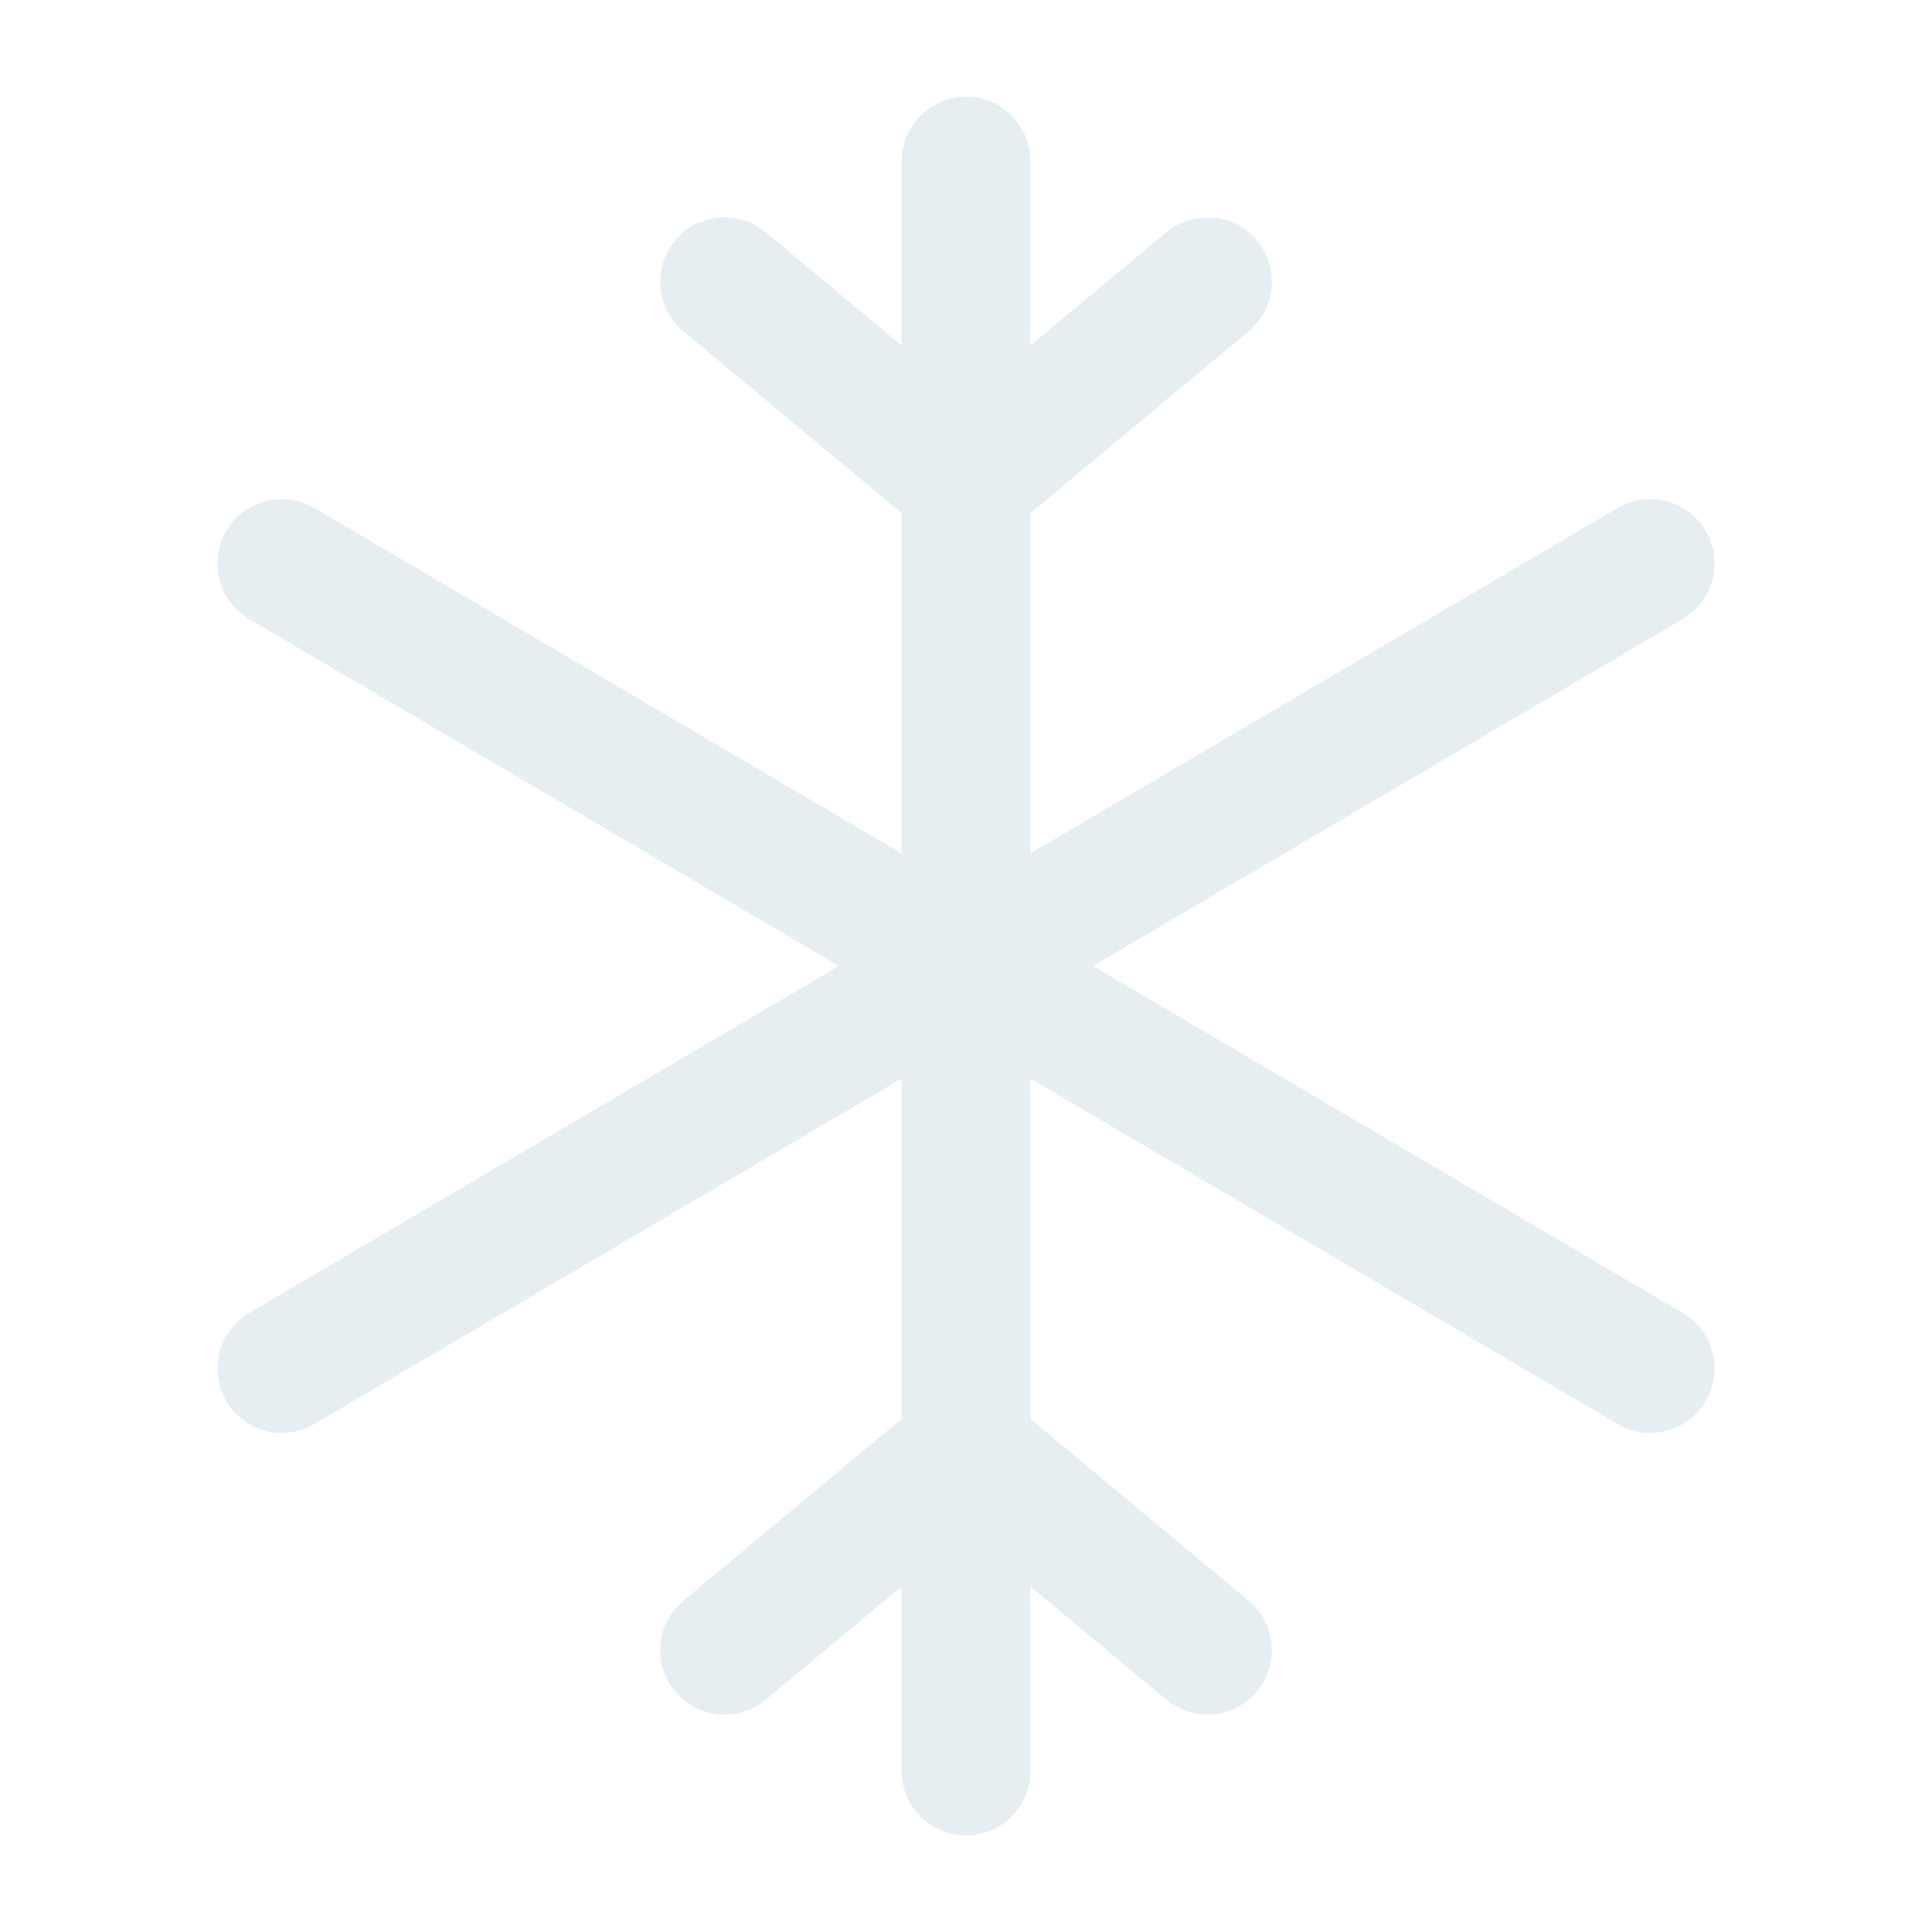
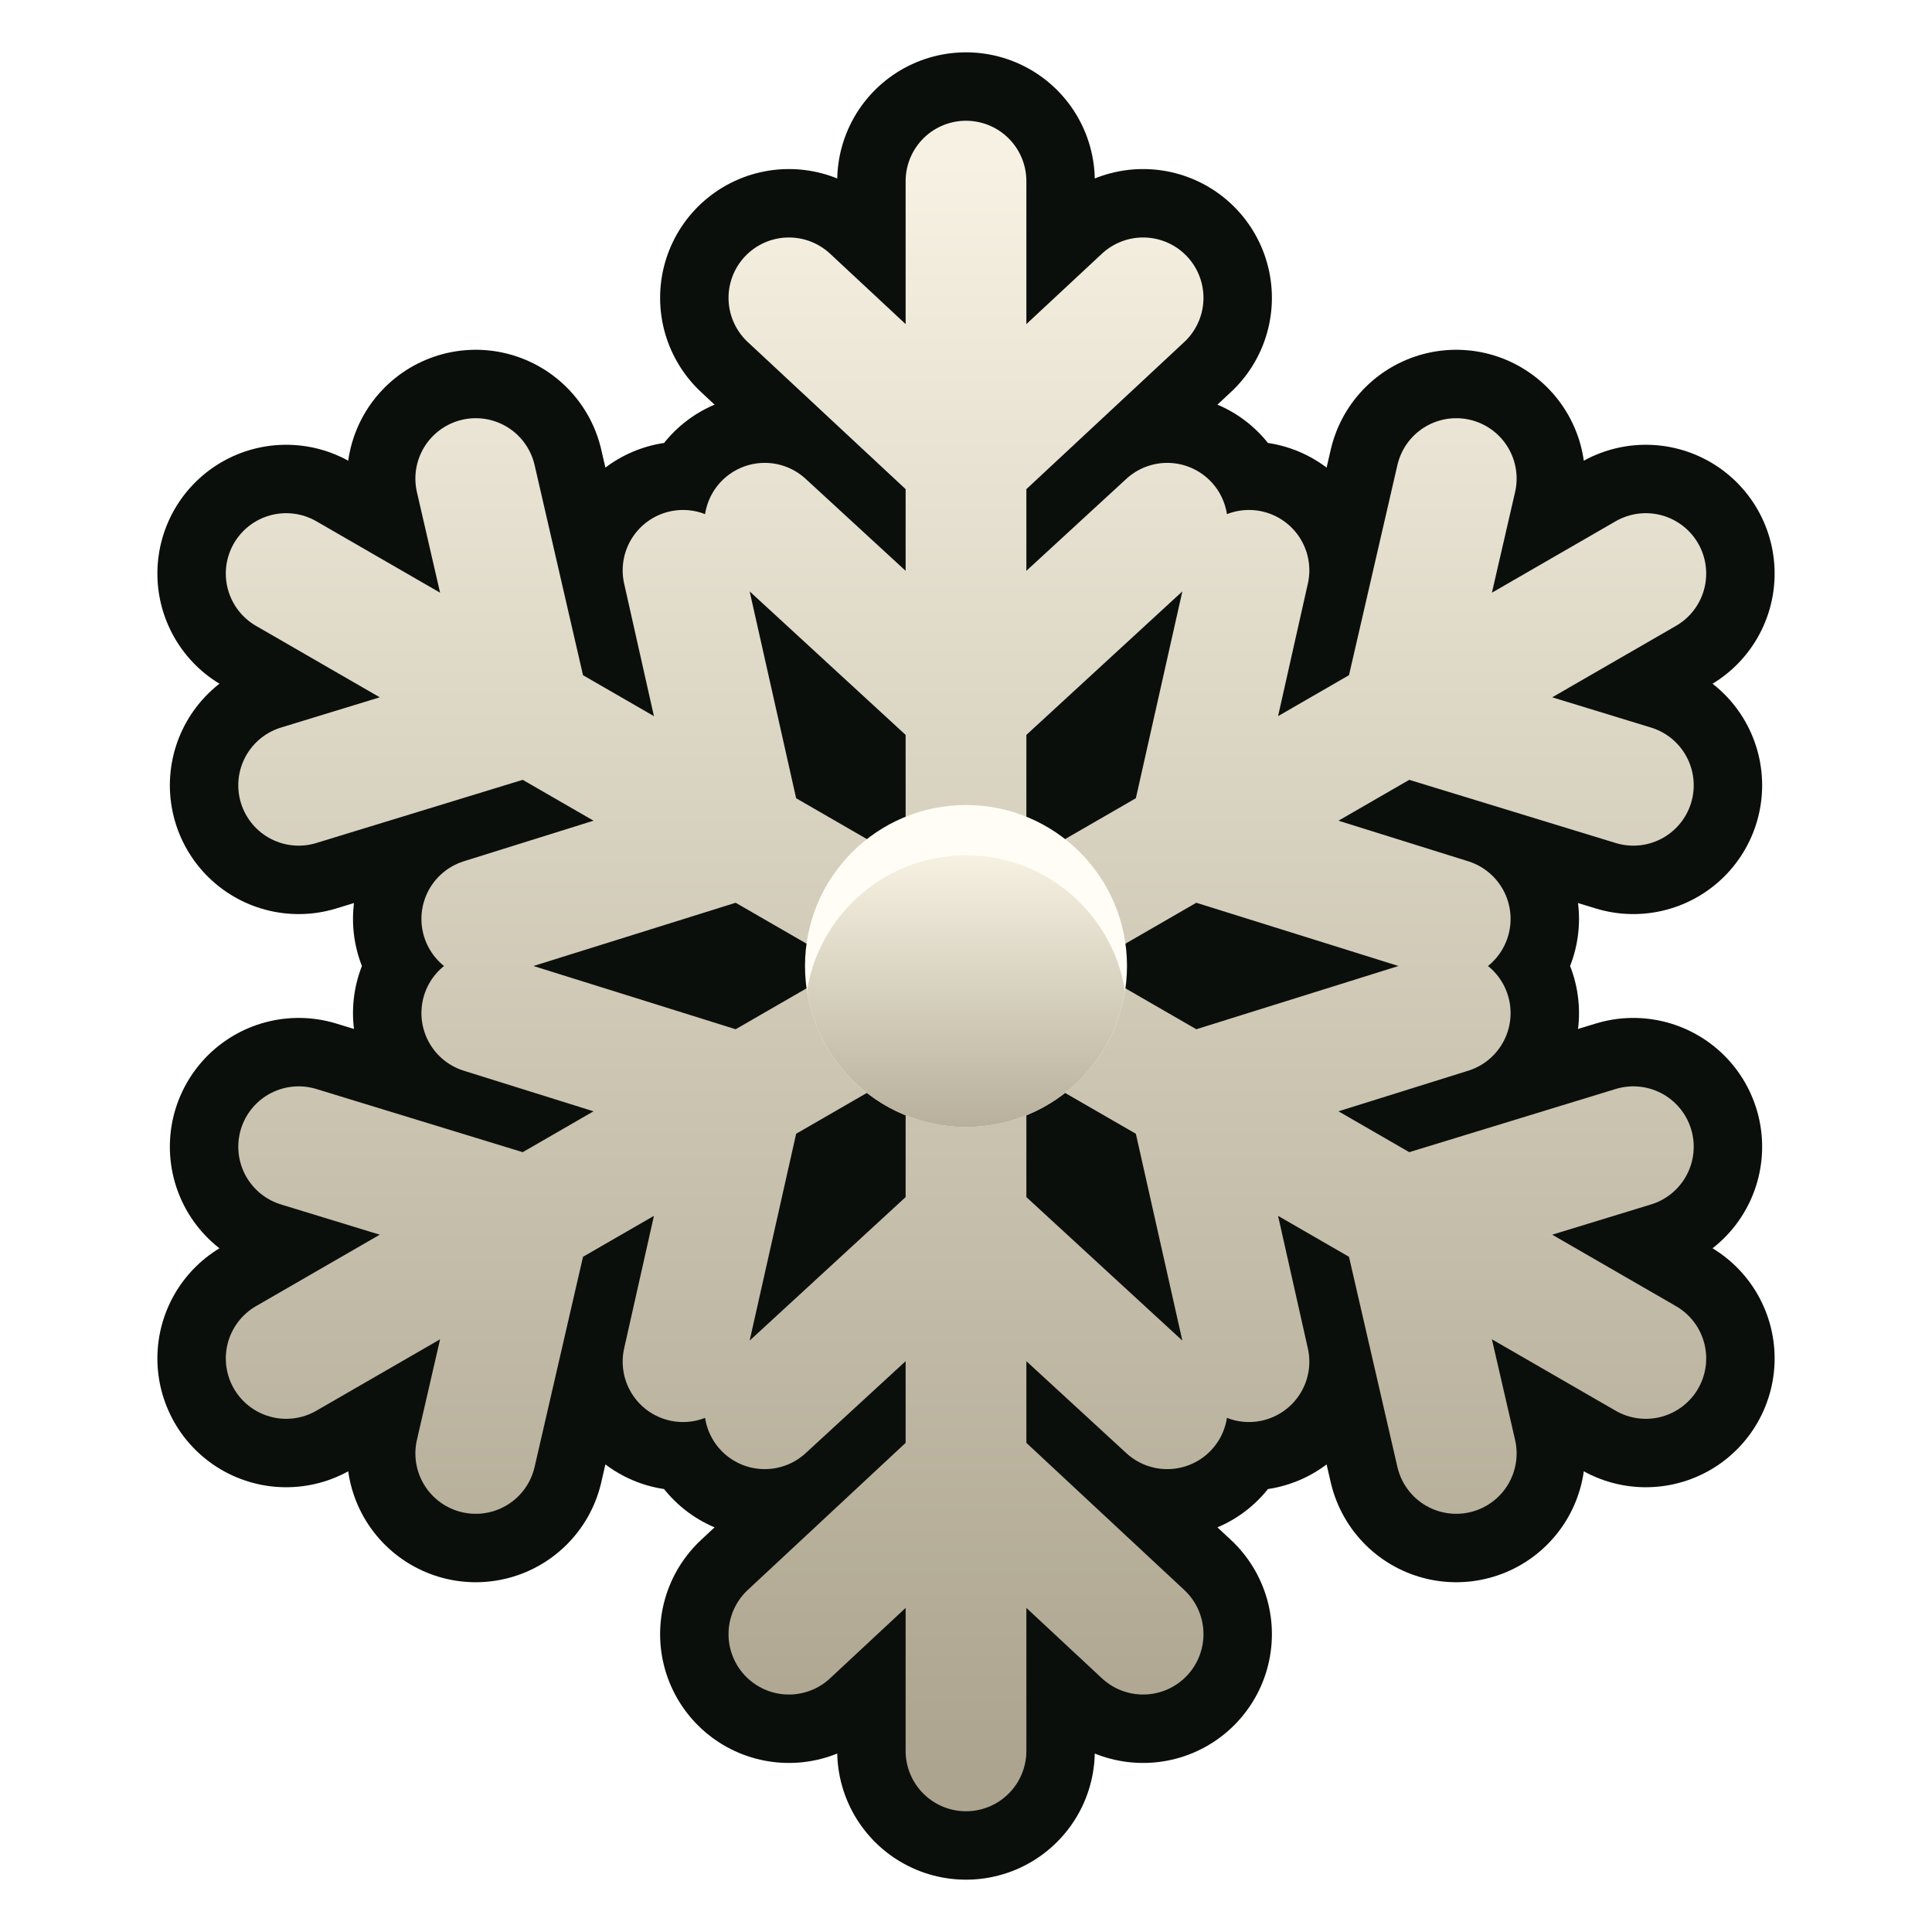
- <svg xmlns="http://www.w3.org/2000/svg" viewBox="0 0 48 48" fill="none" stroke="#e6eef2" stroke-width="3.2" stroke-linecap="round" stroke-linejoin="round">
-   <path d="M24 4v40M7 14l34 20M41 14L7 34M18 7l6 5 6-5M18 41l6-5 6 5" />
+ <svg xmlns="http://www.w3.org/2000/svg" viewBox="0 0 48 48" width="48" height="48">
+   <defs>
+     <linearGradient id="snow-m" x1="0" y1="0" x2="0" y2="1">
+       <stop offset="0" stop-color="#f6f1e2" />
+       <stop offset="1" stop-color="#aca48e" />
+     </linearGradient>
+     <linearGradient id="snow-mu" gradientUnits="userSpaceOnUse" x1="0" y1="4" x2="0" y2="44">
+       <stop offset="0" stop-color="#f6f1e2" />
+       <stop offset="1" stop-color="#aca48e" />
+     </linearGradient>
+     <clipPath id="snow-c0">
+       <path d="M20 24A4 4 0 1 0 28 24A4 4 0 1 0 20 24Z" clip-rule="evenodd" />
+     </clipPath>
+   </defs>
+   <g fill="#0b0f0c" stroke="#0b0f0c" stroke-width="3.4" stroke-linejoin="round" stroke-linecap="round">
+     <path d="M24 24L24 4.5M24 11.5L19.6 7.4M24 11.5L28.4 7.4M24 17.6L19 13M24 17.6L29 13M24 24L40.89 14.25M34.83 17.75L36.18 11.89M34.83 17.75L40.58 19.51M29.54 20.8L31.03 14.17M29.54 20.8L36.03 22.83M24 24L40.89 33.75M34.83 30.25L40.58 28.49M34.83 30.25L36.18 36.11M29.54 27.2L36.03 25.17M29.54 27.2L31.03 33.83M24 24L24 43.5M24 36.5L28.4 40.6M24 36.5L19.6 40.6M24 30.4L29 35M24 30.4L19 35M24 24L7.11 33.75M13.17 30.25L11.82 36.11M13.17 30.25L7.42 28.49M18.46 27.2L16.97 33.83M18.46 27.2L11.97 25.17M24 24L7.11 14.25M13.17 17.75L7.42 19.51M13.17 17.75L11.82 11.89M18.46 20.8L11.97 22.83M18.46 20.8L16.97 14.17" fill="none" stroke-width="6.4" />
+     <path d="M20 24A4 4 0 1 0 28 24A4 4 0 1 0 20 24Z" fill-rule="evenodd" />
+   </g>
+   <path d="M24 24L24 4.5M24 11.5L19.6 7.4M24 11.5L28.4 7.4M24 17.6L19 13M24 17.6L29 13M24 24L40.89 14.25M34.83 17.75L36.18 11.89M34.83 17.75L40.58 19.51M29.54 20.8L31.03 14.17M29.54 20.8L36.03 22.83M24 24L40.89 33.75M34.83 30.25L40.58 28.49M34.83 30.25L36.18 36.11M29.54 27.2L36.03 25.17M29.54 27.2L31.03 33.83M24 24L24 43.5M24 36.5L28.4 40.6M24 36.5L19.6 40.6M24 30.4L29 35M24 30.4L19 35M24 24L7.11 33.75M13.17 30.25L11.82 36.11M13.17 30.25L7.42 28.49M18.46 27.2L16.97 33.83M18.46 27.2L11.97 25.17M24 24L7.11 14.25M13.17 17.75L7.42 19.51M13.17 17.75L11.82 11.89M18.46 20.8L11.97 22.83M18.46 20.8L16.97 14.17" fill="none" stroke="url(#snow-mu)" stroke-width="3" stroke-linecap="round" stroke-linejoin="round" />
+   <path d="M20 24A4 4 0 1 0 28 24A4 4 0 1 0 20 24Z" fill-rule="evenodd" fill="#fffdf5" />
+   <g clip-path="url(#snow-c0)">
+     <path d="M20 24A4 4 0 1 0 28 24A4 4 0 1 0 20 24Z" fill-rule="evenodd" transform="translate(0 1.25)" fill="url(#snow-m)" />
+   </g>
</svg>
